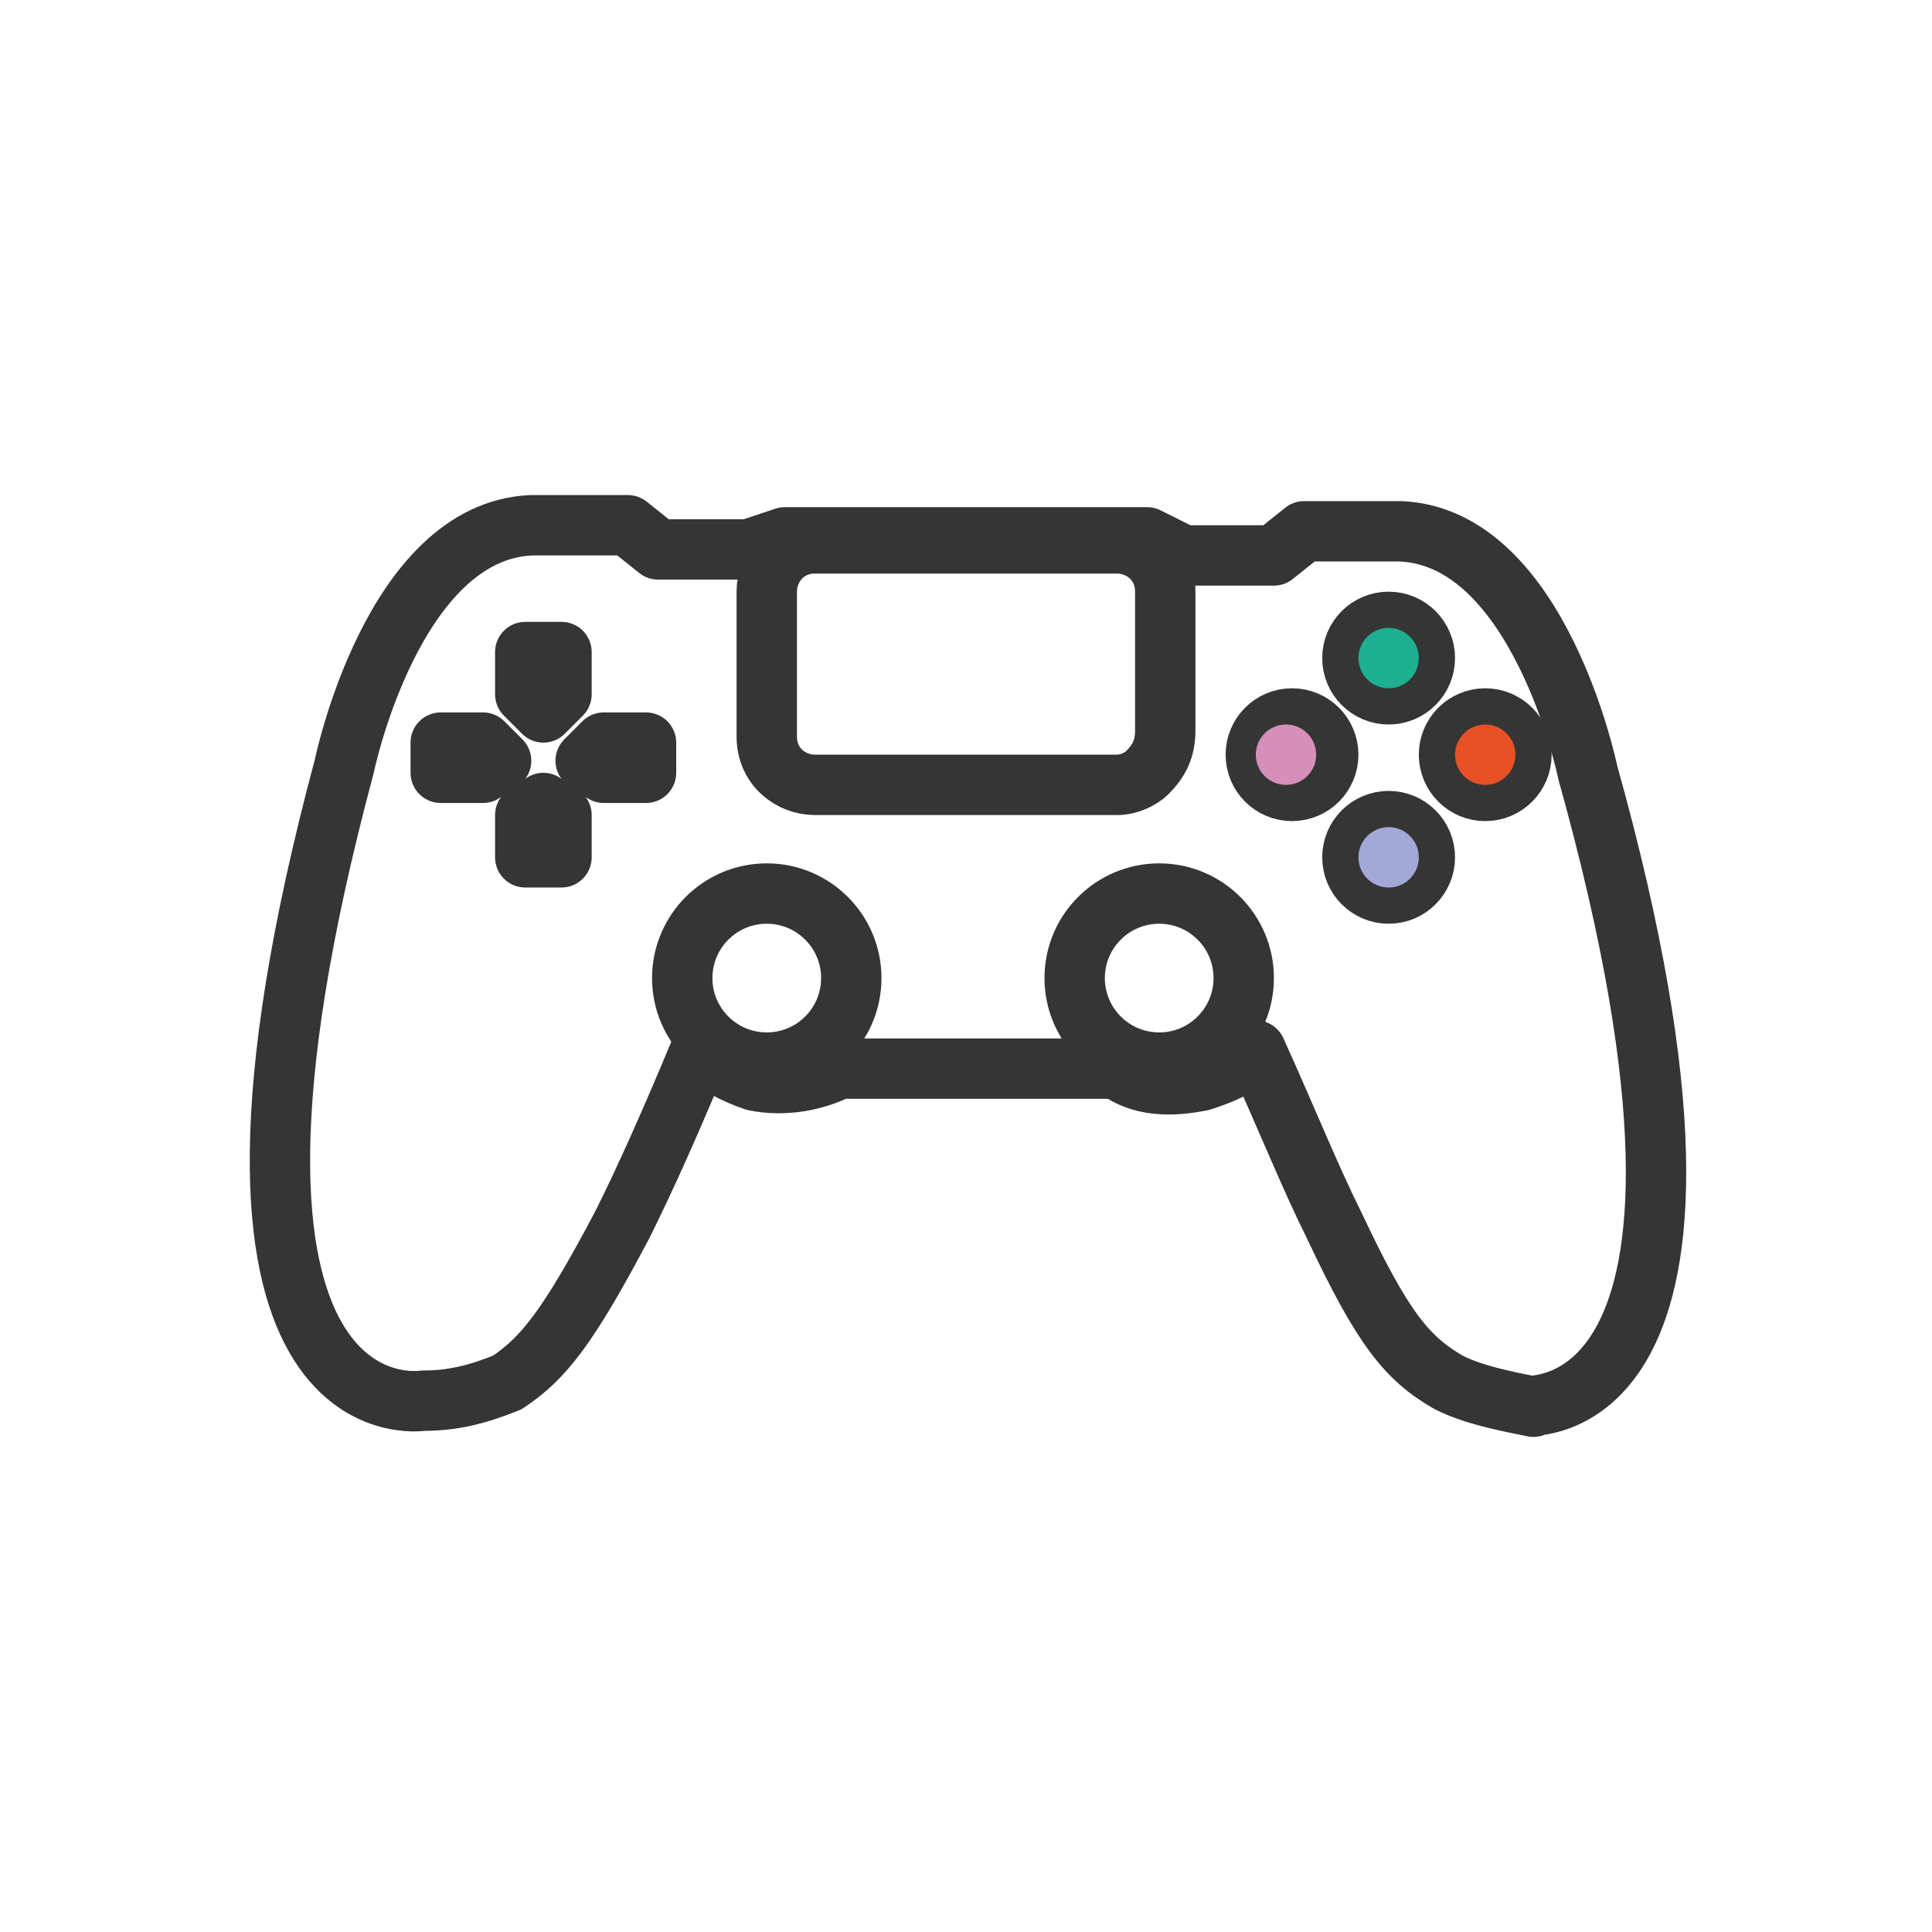
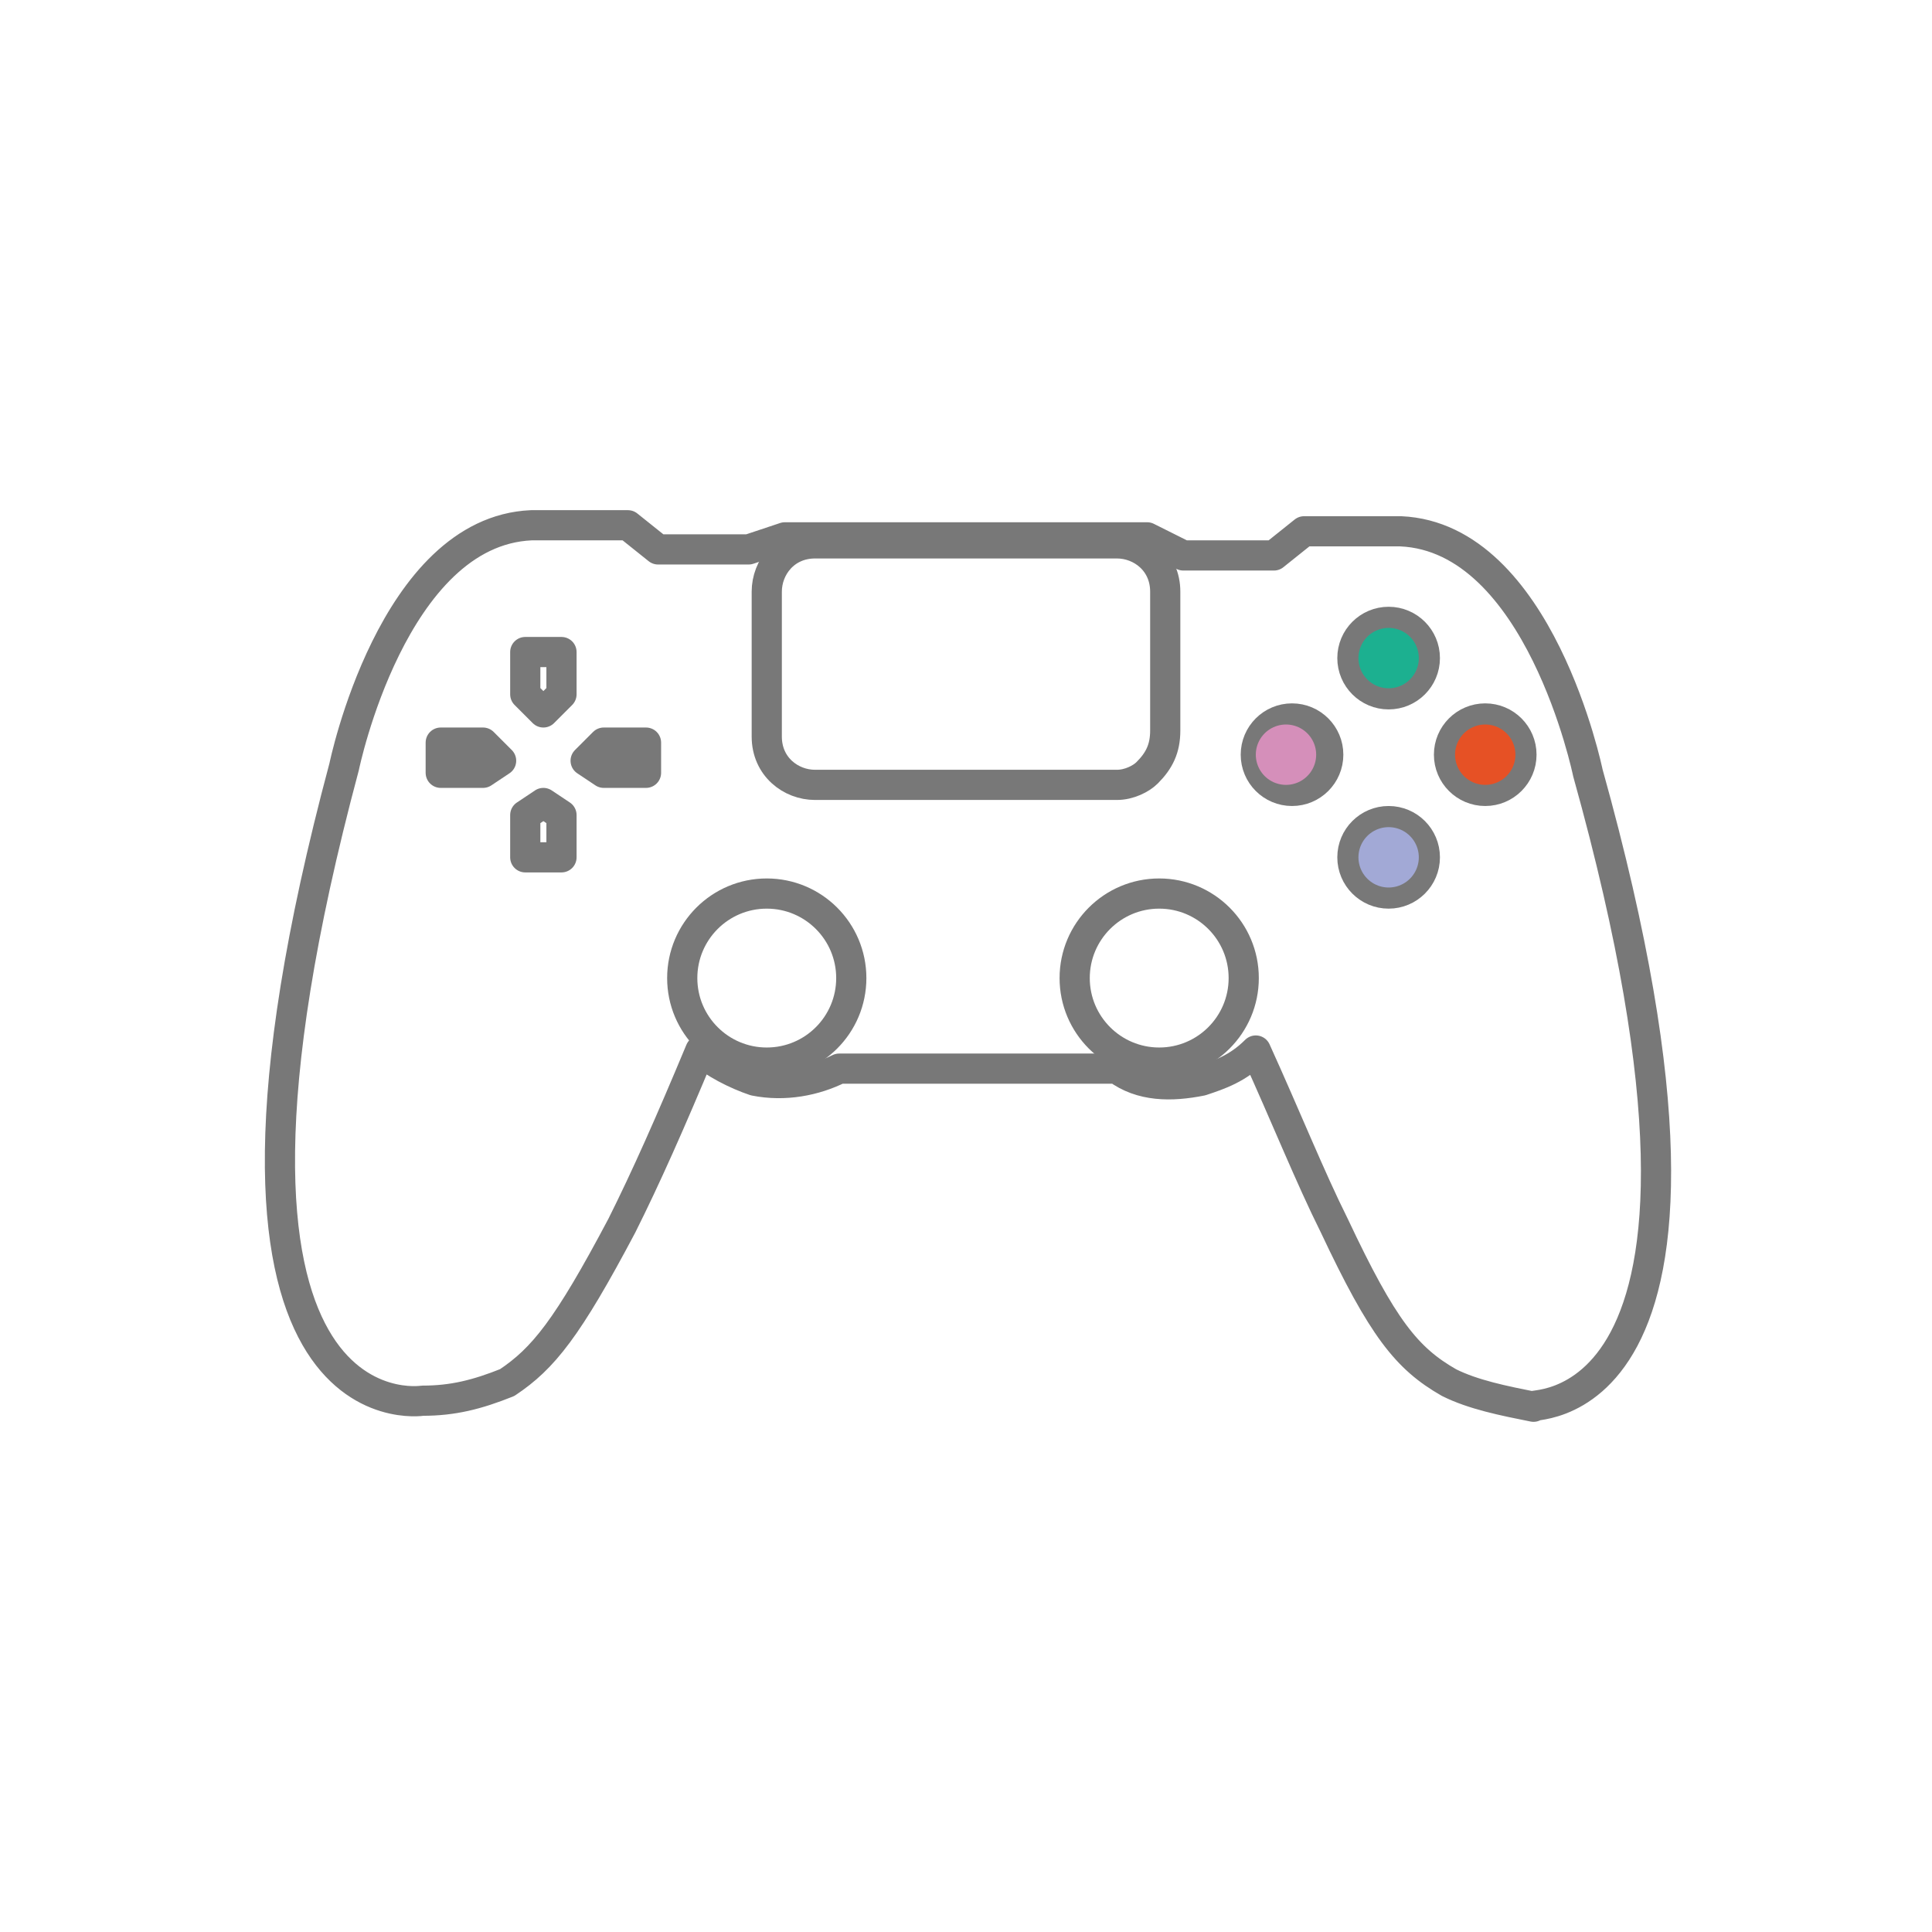
<svg xmlns="http://www.w3.org/2000/svg" viewBox="0 0 32 32">
-   <g fill="none" stroke-linecap="round" stroke-linejoin="round" stroke-width="1">
-     <g stroke="#353535">
+   <g fill="none" stroke-linecap="round" stroke-linejoin="round">
+     <g stroke="#787878" stroke-width="0.5">
      <path d="M26.3,12.8c0,0-0.8-3.9-3.1-4h-1.6l-0.5,0.4h-1.5L19,8.9l-6,0l-0.6,0.2h-1.5l-0.5-0.4H8.8c-2.3,0.1-3.1,4-3.1,4C2.7,23.9,7,23.2,7,23.2c0.5,0,0.9-0.1,1.4-0.3c0.6-0.4,1-0.9,1.9-2.6c0.4-0.8,0.8-1.7,1.3-2.9c0.2,0.2,0.6,0.4,0.9,0.5c0.5,0.1,1,0,1.4-0.2h4.6c0.4,0.3,0.9,0.3,1.4,0.2c0.3-0.1,0.6-0.2,0.9-0.5c0.5,1.1,0.9,2.1,1.3,2.9c0.8,1.7,1.2,2.2,1.9,2.6c0.4,0.2,0.9,0.3,1.4,0.4C25.1,23.2,29.4,23.9,26.3,12.8z" />
      <circle cx="12.7" cy="16.2" r="1.4" />
      <circle cx="19.2" cy="16.2" r="1.4" />
      <path d="M10,12.8h0.7l0,0v-0.5l0,0H10l-0.3,0.3L10,12.8z" />
      <path d="M8,12.8H7.3l0,0v-0.5l0,0H8l0.3,0.3L8,12.8z" />
      <path d="M9.3,11.5v-0.7l0,0H8.7l0,0v0.7L9,11.8L9.3,11.5z" />
      <path d="M9.3,13.5v0.7l0,0H8.7l0,0v-0.7L9,13.3L9.3,13.5z" />
      <circle cx="21.4" cy="12.5" r="0.6" />
      <circle cx="24.6" cy="12.5" r="0.6" />
      <circle cx="23" cy="14.2" r="0.6" />
      <circle cx="23" cy="10.9" r="0.6" />
      <path d="M18.5,9h-5c-0.5,0-0.8,0.4-0.8,0.8v2.4c0,0.5,0.4,0.8,0.8,0.8h5c0.2,0,0.4-0.1,0.5-0.2c0.2-0.2,0.3-0.4,0.3-0.7V9.8C19.3,9.3,18.9,9,18.5,9z" />
    </g>
-     <polygon stroke="#D58FBA" points="21.3,12.5 21.3,12.5 21.3,12.5" />
-     <polygon stroke="#1CB090" points="23,10.9 23,10.9 23,10.9" />
-     <polygon stroke="#E65125" points="24.6,12.5 24.6,12.5 24.6,12.5" />
-     <polygon stroke="#A2A9D6" points="23,14.2 23,14.2 23,14.2" />
+     <polygon stroke="#D58FBA" stroke-width="1" points="21.3,12.5 21.3,12.5 21.3,12.5" />
+     <polygon stroke="#1CB090" stroke-width="1" points="23,10.9 23,10.9 23,10.9" />
+     <polygon stroke="#E65125" stroke-width="1" points="24.6,12.5 24.6,12.5 24.6,12.5" />
+     <polygon stroke="#A2A9D6" stroke-width="1" points="23,14.2 23,14.2 23,14.2" />
  </g>
</svg>
